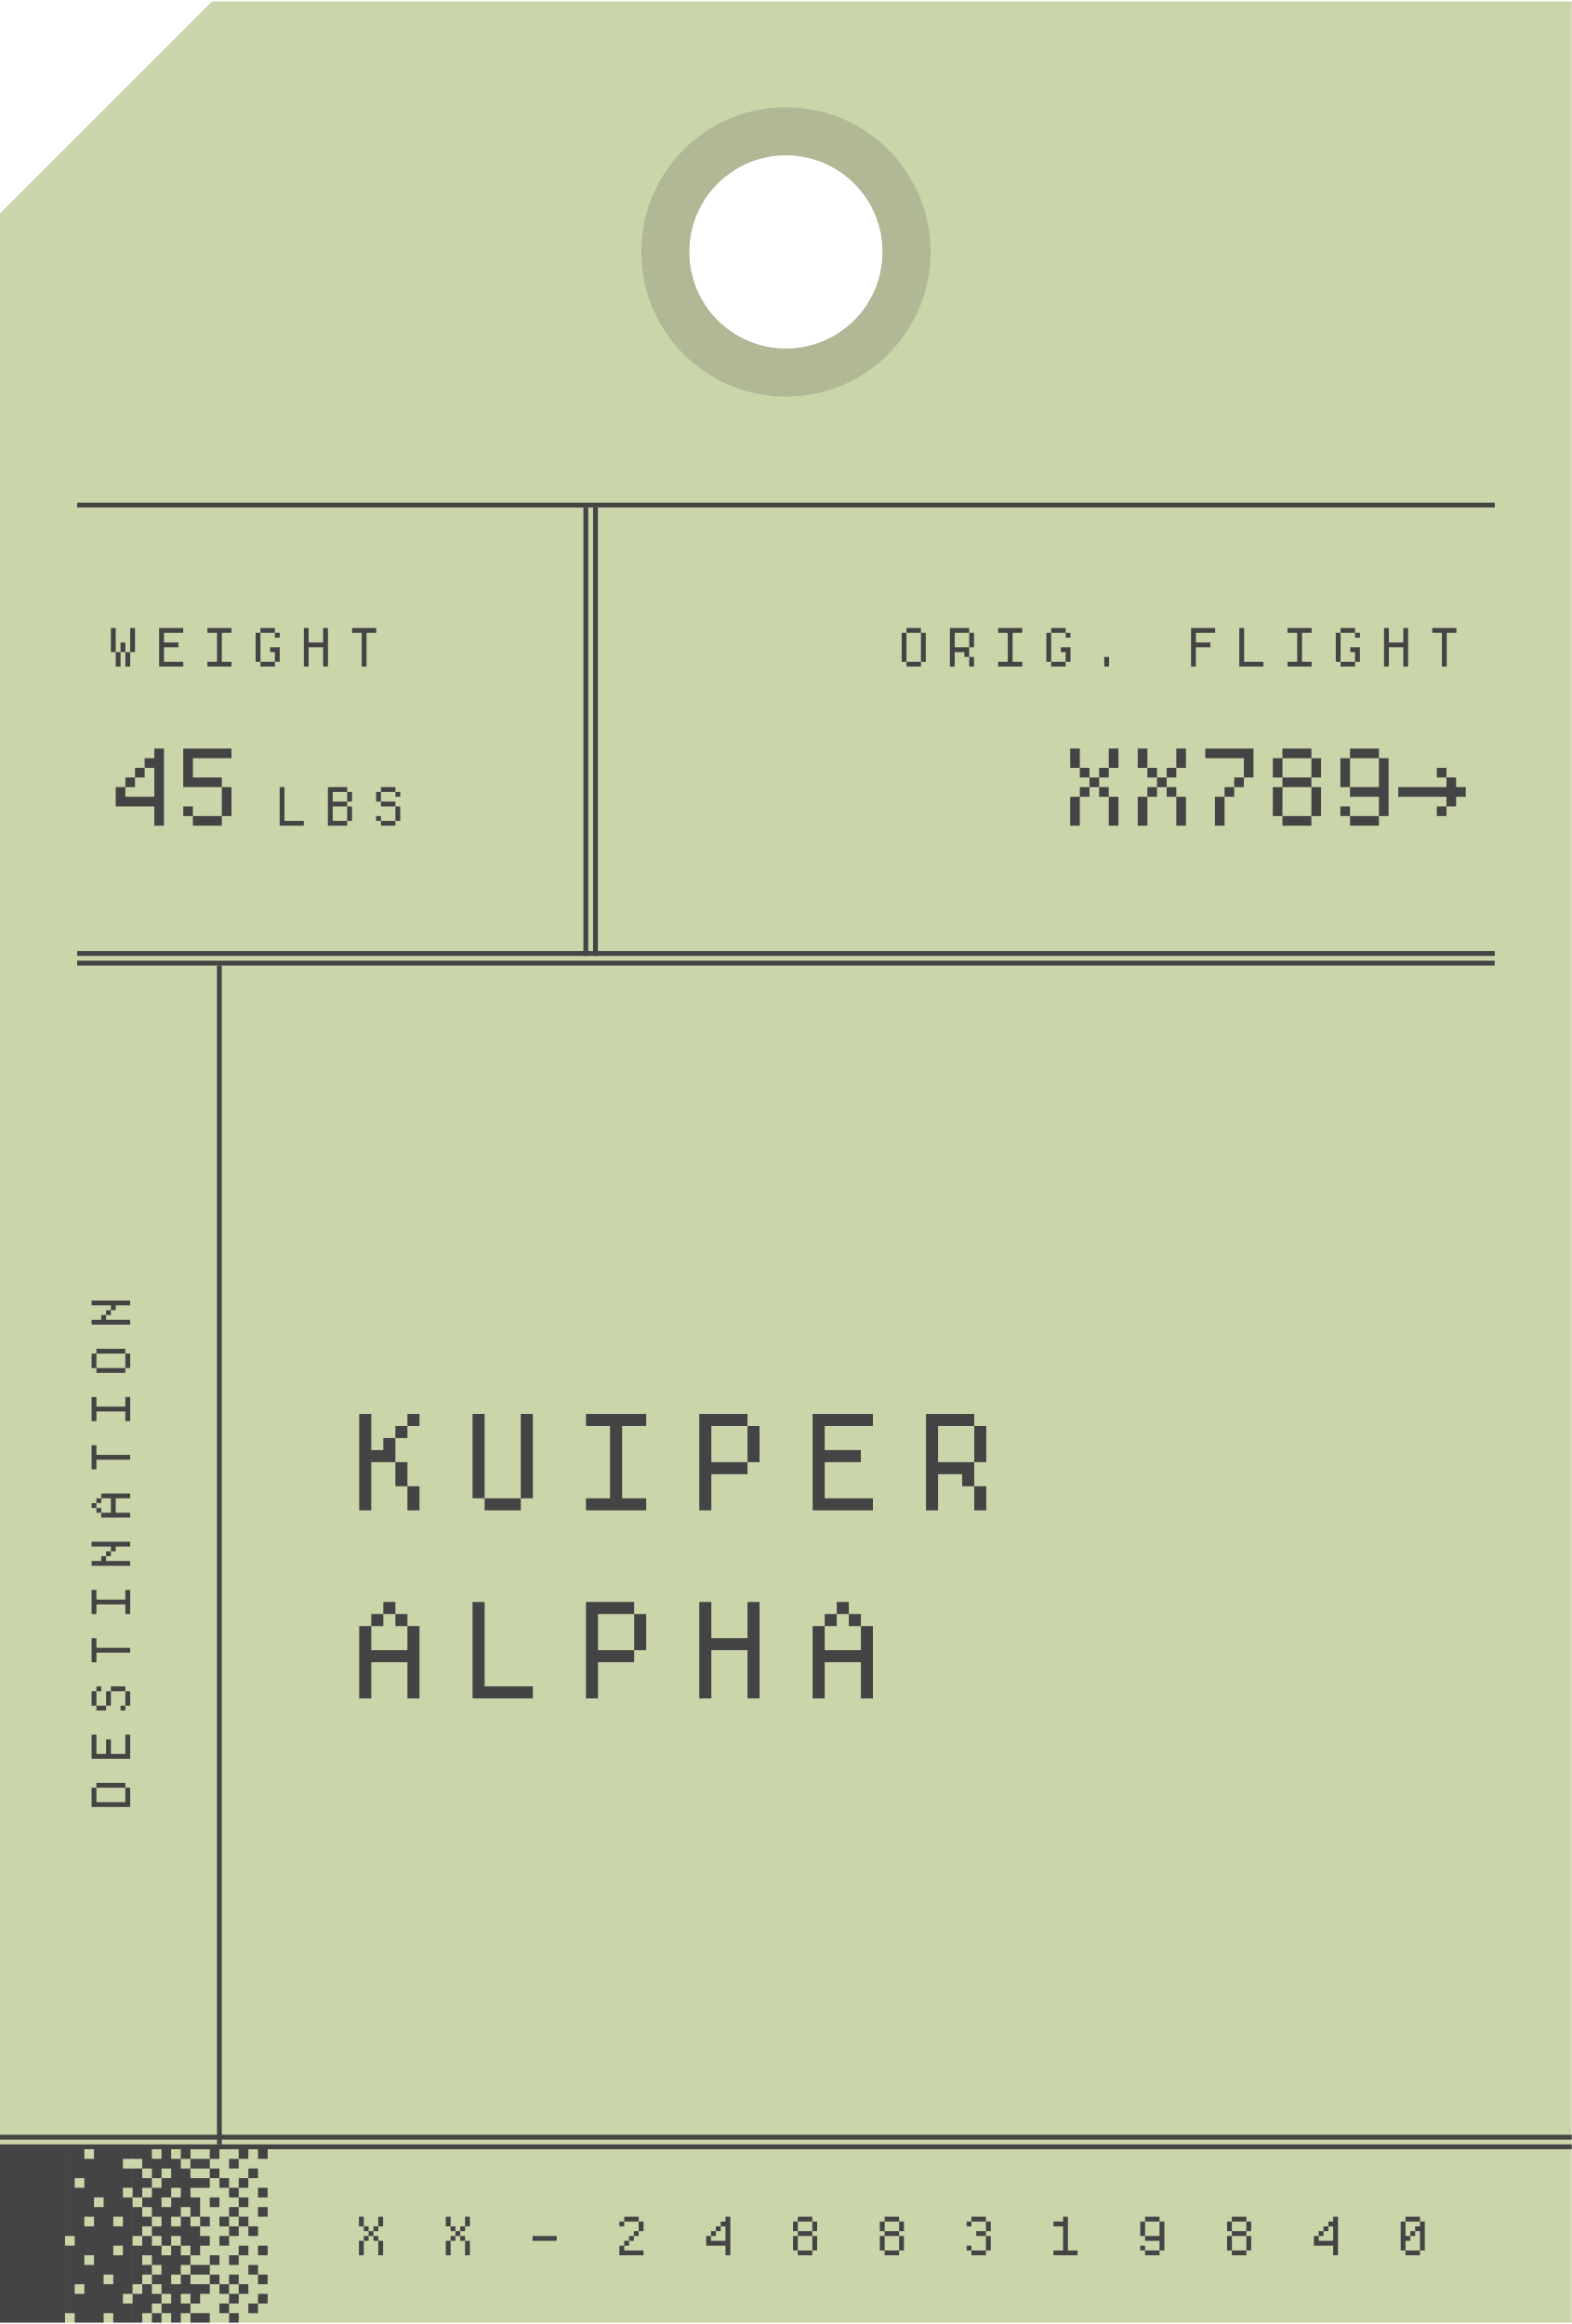
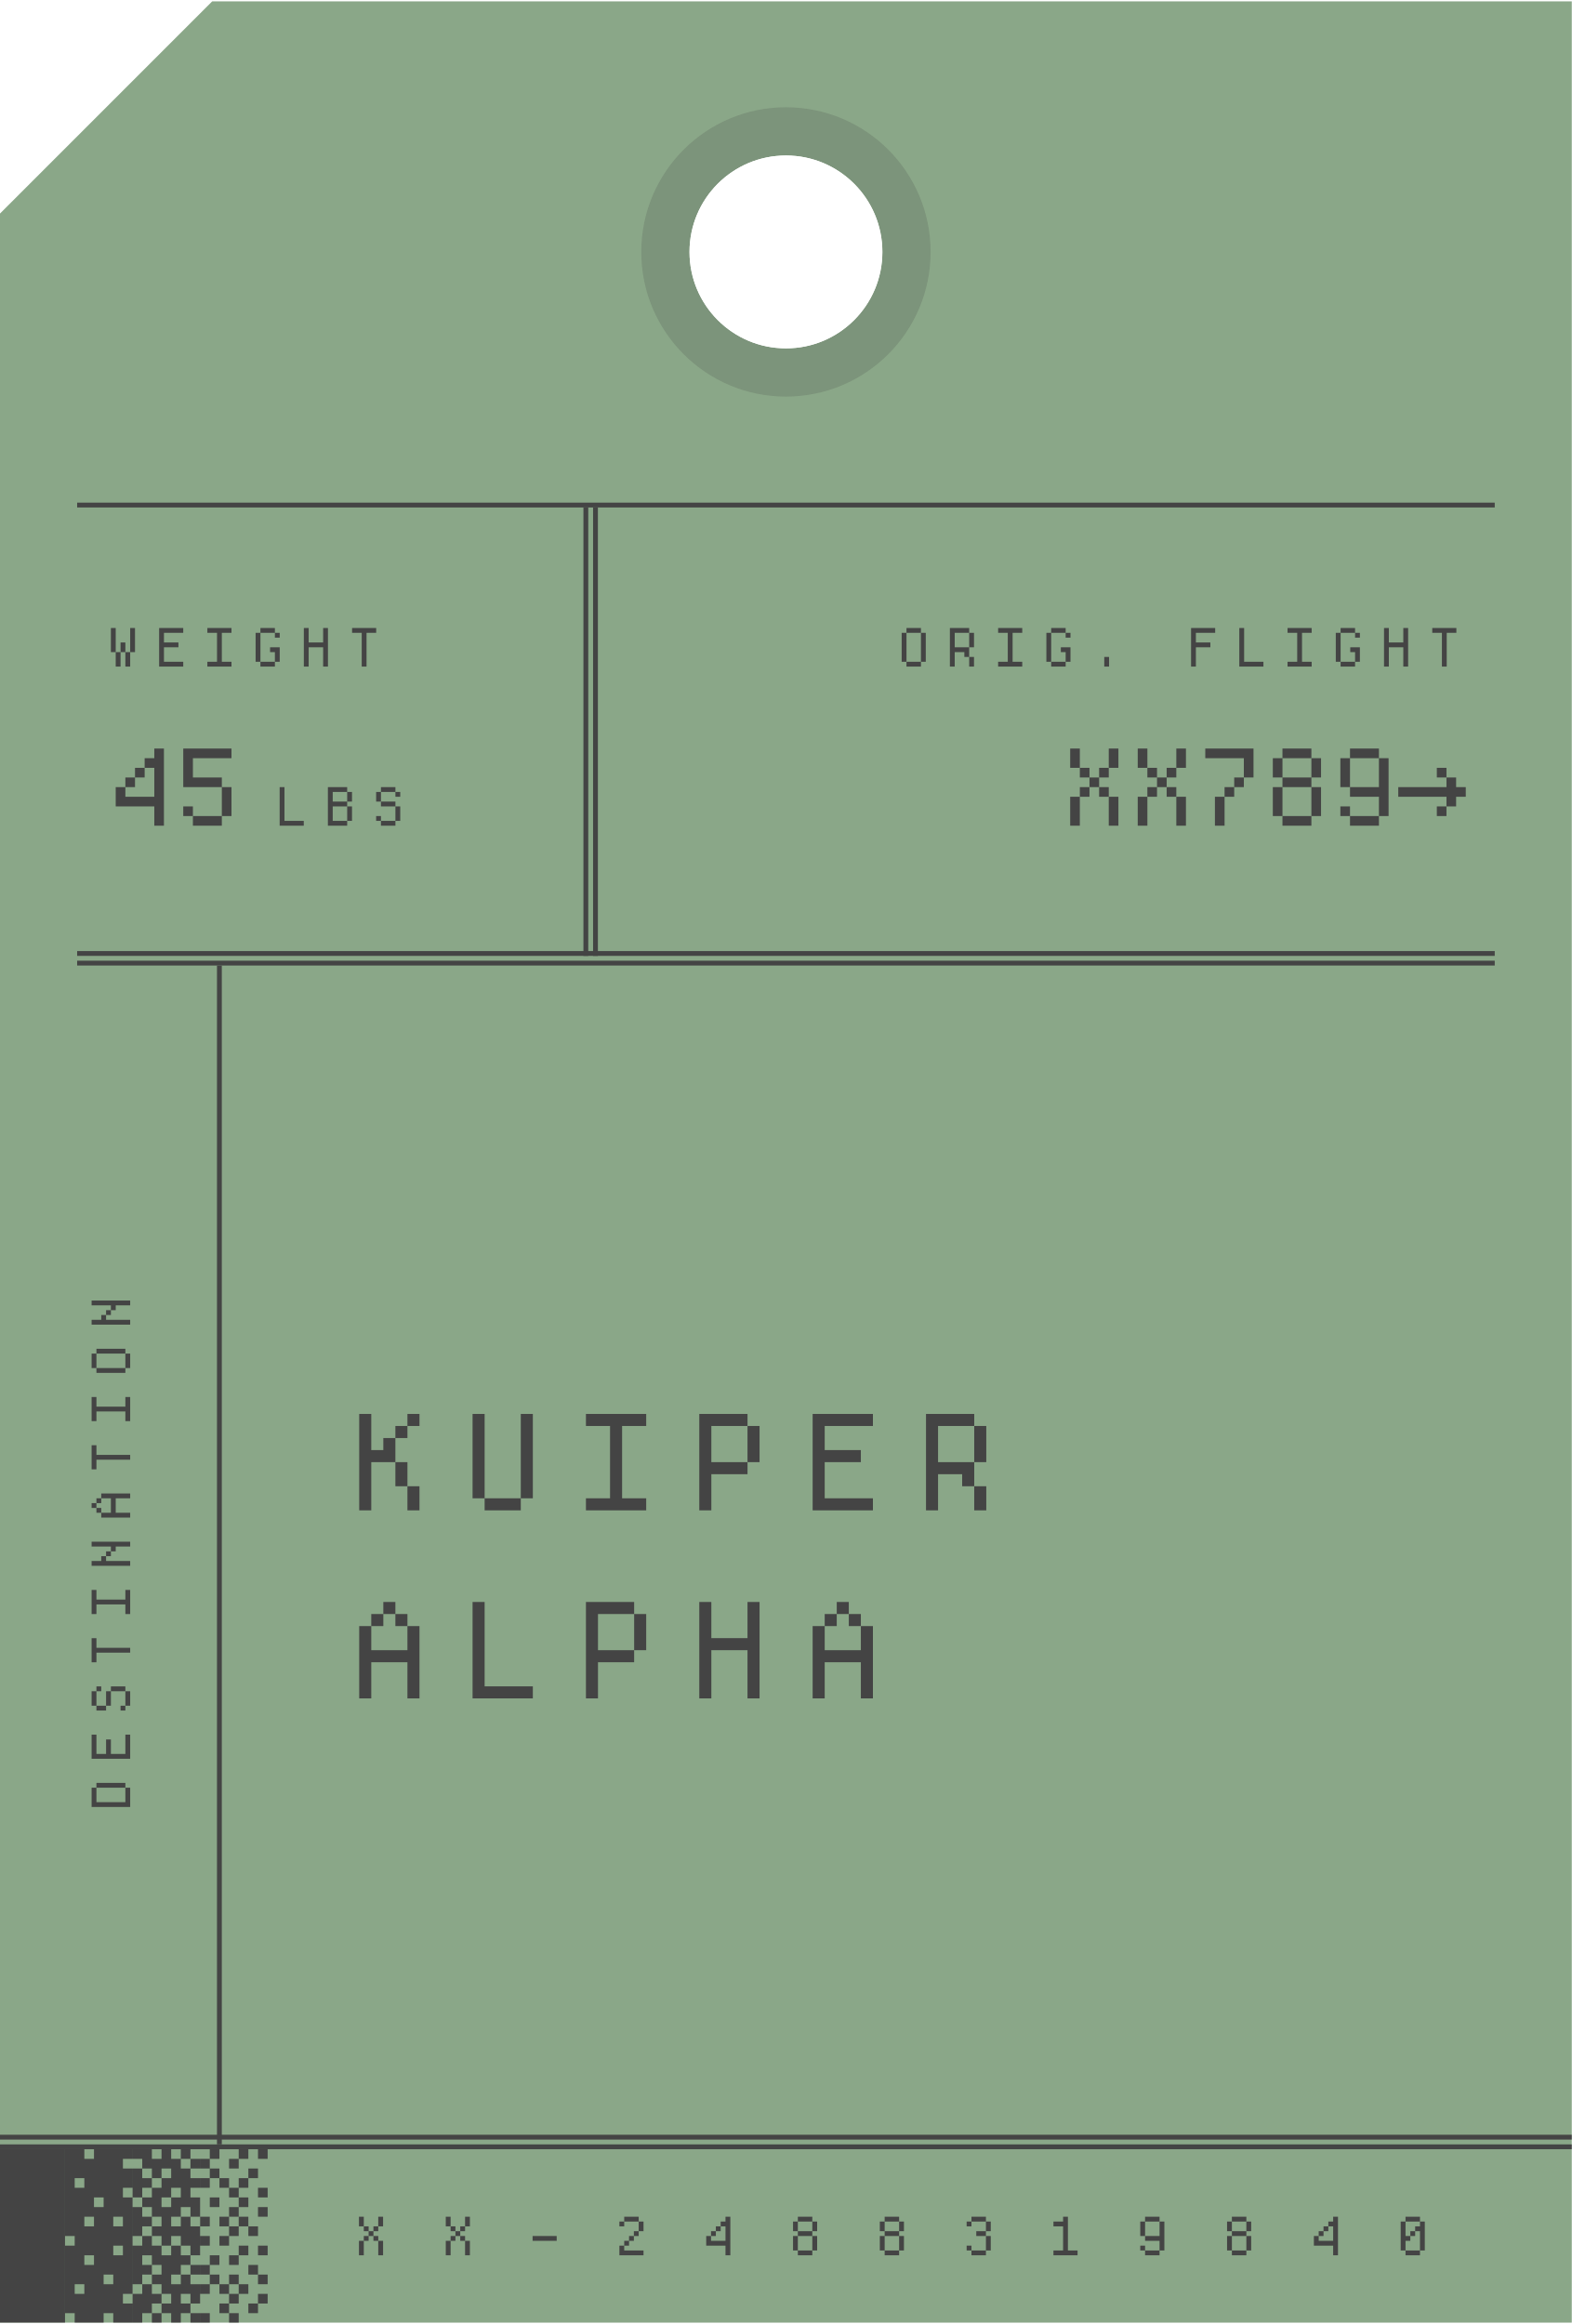
<svg xmlns="http://www.w3.org/2000/svg" width="326" height="482" viewBox="0 0 326 482" fill="none">
  <mask id="mask0_589_45483" style="mask-type:alpha" maskUnits="userSpaceOnUse" x="0" y="0" width="326" height="482">
    <path fill-rule="evenodd" clip-rule="evenodd" d="M0 44.25L44 0.25H326V481.75H0V44.25ZM163 72.25C174.046 72.25 183 63.296 183 52.25C183 41.204 174.046 32.25 163 32.25C151.954 32.25 143 41.204 143 52.25C143 63.296 151.954 72.25 163 72.25Z" fill="#B5B58B" />
  </mask>
  <g mask="url(#mask0_589_45483)">
-     <path fill-rule="evenodd" clip-rule="evenodd" d="M0 44.25L44 0.25H326V481.75H0V44.25ZM163 72.25C174.046 72.25 183 63.296 183 52.25C183 41.204 174.046 32.25 163 32.25C151.954 32.25 143 41.204 143 52.25C143 63.296 151.954 72.25 163 72.25Z" fill="#CAD5AA" />
+     <path fill-rule="evenodd" clip-rule="evenodd" d="M0 44.25L44 0.25H326V481.75H0V44.25ZM163 72.25C174.046 72.25 183 63.296 183 52.25C183 41.204 174.046 32.25 163 32.25C151.954 32.25 143 41.204 143 52.25C143 63.296 151.954 72.25 163 72.25Z" fill="#8AA788" />
    <path opacity="0.2" fill-rule="evenodd" clip-rule="evenodd" d="M163 82.25C179.569 82.25 193 68.819 193 52.25C193 35.681 179.569 22.25 163 22.25C146.431 22.25 133 35.681 133 52.25C133 68.819 146.431 82.25 163 82.25ZM163 72.25C174.046 72.25 183 63.296 183 52.25C183 41.204 174.046 32.25 163 32.25C151.954 32.25 143 41.204 143 52.25C143 63.296 151.954 72.25 163 72.25Z" fill="#444444" />
    <path d="M78.449 464.75H79.449V467.75H78.449V464.75ZM74.449 464.75H75.449V467.75H74.449V464.75ZM76.449 462.75H75.449V461.75H76.449V462.75ZM76.449 462.75H77.449V463.75H76.449V462.75ZM77.449 461.75H78.449V462.75H77.449V461.75ZM75.449 461.75H74.449V459.75H75.449V461.75ZM75.449 463.75H76.449V464.75H75.449V463.75ZM78.449 459.75H79.449V461.75H78.449V459.75ZM77.449 463.75H78.449V464.75H77.449V463.75ZM96.453 464.75H97.453V467.75H96.453V464.75ZM92.453 464.75H93.453V467.75H92.453V464.75ZM94.453 462.75H93.453V461.75H94.453V462.75ZM94.453 462.75H95.453V463.75H94.453V462.75ZM95.453 461.75H96.453V462.75H95.453V461.75ZM93.453 461.75H92.453V459.75H93.453V461.75ZM93.453 463.75H94.453V464.75H93.453V463.75ZM96.453 459.75H97.453V461.75H96.453V459.75ZM95.453 463.75H96.453V464.75H95.453V463.75ZM115.457 463.75V464.75H110.457V463.75H115.457ZM128.461 465.75H129.461V466.75H133.461V467.75H128.461V465.75ZM132.461 460.75H129.461V459.75H132.461V460.75ZM132.461 460.75H133.461V462.75H132.461V460.75ZM129.461 464.75H130.461V465.75H129.461V464.75ZM128.461 460.75H129.461V461.75H128.461V460.75ZM131.461 462.75H132.461V463.75H131.461V462.75ZM130.461 463.75H131.461V464.75H130.461V463.75ZM149.465 460.75H150.465V459.75H151.465V467.75H150.465V465.75H146.465V463.75H147.465V464.75H150.465V461.75H149.465V460.75ZM148.465 461.75H149.465V462.75H148.465V461.75ZM147.465 462.75H148.465V463.75H147.465V462.75ZM164.469 460.75H165.469V462.75H164.469V460.75ZM168.469 460.75H165.469V459.75H168.469V460.75ZM168.469 460.75H169.469V462.75H168.469V460.75ZM165.469 462.75H168.469V463.75H165.469V462.75ZM168.469 463.75H169.469V466.75H168.469V463.75ZM164.469 463.75H165.469V466.75H164.469V463.75ZM168.469 466.75V467.75H165.469V466.75H168.469ZM182.473 460.75H183.473V462.75H182.473V460.75ZM186.473 460.75H183.473V459.75H186.473V460.75ZM186.473 460.75H187.473V462.75H186.473V460.75ZM183.473 462.75H186.473V463.75H183.473V462.75ZM186.473 463.75H187.473V466.75H186.473V463.75ZM182.473 463.75H183.473V466.75H182.473V463.75ZM186.473 466.75V467.75H183.473V466.75H186.473ZM200.477 460.75H201.477V461.75H200.477V460.75ZM201.477 459.75H204.477V460.75H201.477V459.75ZM204.477 460.75H205.477V462.75H204.477V460.75ZM202.477 462.75H204.477V463.75H202.477V462.75ZM204.477 463.75H205.477V466.75H204.477V463.75ZM204.477 466.75V467.75H201.477V466.75H204.477ZM201.477 466.75H200.477V465.75H201.477V466.75ZM220.48 461.75H218.48V460.75H220.48V459.75H221.48V466.75H223.48V467.75H218.48V466.75H220.48V461.75ZM240.484 466.75V467.75H237.484V466.75H240.484ZM237.484 466.75H236.484V465.75H237.484V466.75ZM240.484 463.75V460.75H241.484V466.75H240.484V464.75H237.484V463.75H240.484ZM237.484 463.75H236.484V460.75H237.484V463.75ZM237.484 459.75H240.484V460.75H237.484V459.75ZM254.488 460.75H255.488V462.75H254.488V460.75ZM258.488 460.75H255.488V459.75H258.488V460.75ZM258.488 460.75H259.488V462.75H258.488V460.75ZM255.488 462.75H258.488V463.75H255.488V462.75ZM258.488 463.75H259.488V466.75H258.488V463.75ZM254.488 463.75H255.488V466.75H254.488V463.75ZM258.488 466.75V467.75H255.488V466.75H258.488ZM275.492 460.75H276.492V459.75H277.492V467.75H276.492V465.75H272.492V463.75H273.492V464.75H276.492V461.75H275.492V460.75ZM274.492 461.75H275.492V462.75H274.492V461.75ZM273.492 462.75H274.492V463.75H273.492V462.75ZM290.496 460.75H291.496V463.75H292.496V464.75H291.496V466.75H290.496V460.75ZM291.496 466.75H294.496V467.75H291.496V466.75ZM291.496 459.75H294.496V460.75H291.496V459.75ZM294.496 460.75H295.496V466.75H294.496V462.75H293.496V461.75H294.496V460.75ZM292.496 462.75H293.496V463.75H292.496V462.75Z" fill="#444444" />
    <path d="M-0.516 445.75H13.484V481.75H-0.516V445.75ZM17.492 461.75H19.492V459.75H17.492V461.75ZM17.492 453.75V451.75H15.492V453.75H17.492ZM21.492 455.75H19.492V457.75H21.492V455.75ZM25.492 455.75H27.492V475.75H25.492V477.75H27.492V481.75H23.492V479.75H21.492V481.75H15.492V479.75H13.492V465.75H15.492V463.75H13.492V445.75H17.492V447.75H19.492V445.75H27.492V447.75H25.492V449.75H27.492V453.75H25.492V455.75ZM19.492 467.75H17.492V469.75H19.492V467.75ZM23.492 461.75H25.492V459.75H23.492V461.75ZM25.492 465.75H23.492V467.75H25.492V465.75ZM23.492 471.75H21.492V473.75H23.492V471.75ZM17.492 473.75H15.492V475.75H17.492V473.75ZM27.5 449.75H29.5V451.75H31.5V453.75H29.5V455.75H27.5V449.75ZM27.5 445.75H31.5V447.75H33.5V445.75H35.5V447.75H37.5V449.75H39.5V451.75H41.5V453.75H39.5V455.75H41.5V459.75H39.5V457.75H37.5V459.75H35.5V461.75H37.5V459.75H39.5V461.75H41.5V467.75H39.5V465.75H37.5V463.75H35.5V465.75H33.5V463.75H31.5V461.75H33.5V459.75H31.5V457.75H29.5V455.75H31.5V453.75H33.5V451.75H35.5V449.75H33.5V451.75H31.5V449.75H29.5V447.75H27.5V445.75ZM37.5 445.75H39.5V447.75H37.5V445.75ZM39.5 447.75H41.5V449.75H39.5V447.75ZM37.5 453.75H35.5V455.75H33.5V457.75H35.5V455.75H37.5V453.75ZM27.5 457.75H29.5V459.75H31.5V461.75H29.5V463.75H27.5V457.75ZM27.5 465.75H29.5V463.75H31.5V465.75H33.5V467.75H35.5V465.75H37.5V467.75H39.5V469.75H37.5V471.75H35.5V473.75H37.5V471.75H39.5V473.75H41.5V477.75H39.5V475.75H37.5V477.75H39.5V479.75H37.5V481.75H35.5V479.75H33.5V477.75H35.5V475.75H33.5V473.75H31.5V471.75H33.5V469.75H31.5V467.75H29.5V469.75H31.5V471.75H29.5V473.75H27.5V465.75ZM39.5 469.75H41.5V471.75H39.5V469.75ZM29.5 473.75H31.5V475.75H33.5V477.75H31.5V479.75H29.5V481.75H27.5V475.75H29.5V473.75ZM31.5 479.75H33.5V481.75H31.5V479.75ZM39.5 479.75H41.5V481.75H39.5V479.75ZM41.508 447.75H43.508V449.75H41.508V447.75ZM43.508 445.75H45.508V447.75H43.508V445.75ZM43.508 449.75H45.508V451.75H43.508V449.75ZM41.508 451.75H43.508V453.75H41.508V451.75ZM45.508 451.75H47.508V453.75H45.508V451.75ZM47.508 447.75H49.508V449.75H47.508V447.75ZM51.508 449.75H53.508V451.75H51.508V449.75ZM49.508 451.75H51.508V453.75H49.508V451.75ZM49.508 445.75H51.508V447.75H49.508V445.75ZM53.508 445.75H55.508V447.75H53.508V445.75ZM47.508 453.75H49.508V455.75H47.508V453.75ZM53.508 453.75H55.508V455.75H53.508V453.75ZM49.508 455.75H51.508V457.75H49.508V455.75ZM43.508 455.75H45.508V457.75H43.508V455.75ZM47.508 461.75H45.508V459.75H47.508V461.75ZM47.508 461.75H49.508V463.75H47.508V461.75ZM53.508 457.75H55.508V459.75H53.508V457.75ZM49.508 459.75H47.508V457.75H49.508V459.75ZM49.508 459.75H51.508V461.75H49.508V459.75ZM41.508 459.75H43.508V461.75H41.508V459.75ZM45.508 463.75H47.508V465.75H45.508V463.75ZM51.508 461.75H53.508V463.75H51.508V461.75ZM41.508 463.75H43.508V465.75H41.508V463.75ZM43.508 467.75H45.508V469.75H43.508V467.75ZM47.508 467.75H49.508V469.75H47.508V467.75ZM49.508 465.75H51.508V467.75H49.508V465.75ZM53.508 465.75H55.508V467.75H53.508V465.75ZM51.508 469.75H53.508V471.75H51.508V469.75ZM41.508 469.75H43.508V471.75H41.508V469.75ZM43.508 471.75H45.508V473.75H43.508V471.75ZM47.508 471.75H49.508V473.75H47.508V471.75ZM45.508 473.75H47.508V475.75H45.508V473.75ZM49.508 473.75H51.508V475.75H49.508V473.75ZM47.508 475.75H49.508V477.75H47.508V475.75ZM41.508 473.75H43.508V475.75H41.508V473.75ZM53.508 475.75H55.508V477.75H53.508V475.75ZM51.508 477.75H53.508V479.75H51.508V477.75ZM45.508 477.75H47.508V479.75H45.508V477.75ZM47.508 479.75H49.508V481.75H47.508V479.75ZM41.508 479.75H43.508V481.75H41.508V479.75ZM53.508 471.75H55.508V473.75H53.508V471.75Z" fill="#444444" />
    <rect y="444.75" width="326" height="1" fill="#444444" />
    <rect y="442.75" width="326" height="1" fill="#444444" />
    <path d="M74.5 293.25H77V300.75H79.5V298.25H82V303.25H77V313.25H74.5V293.25ZM84.5 293.25H87V295.75H84.5V293.25ZM82 295.75H84.5V298.25H82V295.75ZM84.5 308.25H82V303.25H84.5V308.25ZM84.5 308.25H87V313.25H84.5V308.25ZM98.01 293.25H100.51V310.75H98.01V293.25ZM100.51 310.75H108.01V313.25H100.51V310.75ZM108.01 293.25H110.51V310.75H108.01V293.25ZM126.52 310.75V295.75H121.52V293.25H134.02V295.75H129.02V310.75H134.02V313.25H121.52V310.75H126.52ZM145.029 293.25H155.029V295.75H147.529V303.25H155.029V305.75H147.529V313.25H145.029V293.25ZM155.029 295.75H157.529V303.25H155.029V295.75ZM168.539 293.25H181.039V295.75H171.039V300.75H178.539V303.25H171.039V310.75H181.039V313.25H168.539V293.25ZM192.049 293.25H202.049V295.75H194.549V303.25H202.049V308.25H199.549V305.75H194.549V313.25H192.049V293.25ZM202.049 295.75H204.549V303.25H202.049V295.75ZM202.049 308.25H204.549V313.25H202.049V308.25ZM74.5 337.25H77V342.25H84.5V337.25H87V352.25H84.5V344.75H77V352.25H74.5V337.25ZM79.5 332.25H82V334.75H79.5V332.25ZM77 334.75H79.5V337.25H77V334.75ZM82 334.75H84.5V337.25H82V334.75ZM98.01 332.25H100.51V349.75H110.51V352.25H98.01V332.25ZM121.52 332.25H131.52V334.75H124.02V342.25H131.52V344.75H124.02V352.25H121.52V332.25ZM131.52 334.75H134.02V342.25H131.52V334.75ZM145.029 332.25H147.529V339.75H155.029V332.25H157.529V352.25H155.029V342.25H147.529V352.25H145.029V332.25ZM168.539 337.25H171.039V342.25H178.539V337.25H181.039V352.25H178.539V344.75H171.039V352.25H168.539V337.25ZM173.539 332.25H176.039V334.75H173.539V332.25ZM171.039 334.75H173.539V337.25H171.039V334.75ZM176.039 334.75H178.539V337.25H176.039V334.75Z" fill="#444444" />
    <path d="M45 200.25H46V444.75H45V200.25Z" fill="#444444" />
    <path d="M19 374.771L19 370.771L20 370.771L20 373.771L26 373.771L26 370.771L27 370.771L27 374.771L19 374.771ZM20 370.771L20 369.771L26 369.771L26 370.771L20 370.771ZM19 364.768L19 359.768L20 359.768L20 363.768L22 363.768L22 360.768L23 360.768L23 363.768L26 363.768L26 359.768L27 359.768L27 364.768L19 364.768ZM20 354.764L20 353.764L22 353.764L22 354.764L20 354.764ZM22 353.764L22 350.764L23 350.764L23 353.764L22 353.764ZM26 350.764L27 350.764L27 353.764L26 353.764L26 350.764ZM26 353.764L26 354.764L25 354.764L25 353.764L26 353.764ZM23 350.764L23 349.764L26 349.764L26 350.764L23 350.764ZM19 353.764L19 350.764L20 350.764L20 353.764L19 353.764ZM20 350.764L20 349.764L21 349.764L21 350.764L20 350.764ZM19 344.76L19 339.76L20 339.76L20 341.76L27 341.76L27 342.76L20 342.76L20 344.76L19 344.76ZM26 332.756L20 332.756L20 334.756L19 334.756L19 329.756L20 329.756L20 331.756L26 331.756L26 329.756L27 329.756L27 334.756L26 334.756L26 332.756ZM19 324.752L19 323.752L21 323.752L21 322.752L22 322.752L22 323.752L27 323.752L27 324.752L19 324.752ZM24 320.752L24 321.752L23 321.752L23 320.752L19 320.752L19 319.752L27 319.752L27 320.752L24 320.752ZM23 321.752L23 322.752L22 322.752L22 321.752L23 321.752ZM21 314.748L21 313.748L23 313.748L23 310.748L21 310.748L21 309.748L27 309.748L27 310.748L24 310.748L24 313.748L27 313.748L27 314.748L21 314.748ZM19 312.748L19 311.748L20 311.748L20 312.748L19 312.748ZM20 313.748L20 312.748L21 312.748L21 313.748L20 313.748ZM20 311.748L20 310.748L21 310.748L21 311.748L20 311.748ZM19 304.744L19 299.744L20 299.744L20 301.744L27 301.744L27 302.744L20 302.744L20 304.744L19 304.744ZM26 292.74L20 292.74L20 294.74L19 294.74L19 289.74L20 289.74L20 291.74L26 291.74L26 289.74L27 289.74L27 294.74L26 294.74L26 292.74ZM20 284.736L20 283.736L26 283.736L26 284.736L20 284.736ZM26 283.736L26 280.736L27 280.736L27 283.736L26 283.736ZM20 280.736L20 279.736L26 279.736L26 280.736L20 280.736ZM19 283.736L19 280.736L20 280.736L20 283.736L19 283.736ZM19 274.732L19 273.732L21 273.732L21 272.732L22 272.732L22 273.732L27 273.732L27 274.732L19 274.732ZM24 270.732L24 271.732L23 271.732L23 270.732L19 270.732L19 269.732L27 269.732L27 270.732L24 270.732ZM23 271.732L23 272.732L22 272.732L22 271.732L23 271.732Z" fill="#444444" />
    <rect x="16" y="197.25" width="294" height="1" fill="#444444" />
    <rect x="16" y="199.25" width="294" height="1" fill="#444444" />
    <path d="M229.953 165.25H231.953V171.25H229.953V165.25ZM221.953 165.25H223.953V171.25H221.953V165.25ZM225.953 161.25H223.953V159.25H225.953V161.25ZM225.953 161.25H227.953V163.25H225.953V161.25ZM227.953 159.25H229.953V161.25H227.953V159.25ZM223.953 159.25H221.953V155.25H223.953V159.25ZM223.953 163.25H225.953V165.25H223.953V163.25ZM229.953 155.25H231.953V159.25H229.953V155.25ZM227.953 163.25H229.953V165.25H227.953V163.25ZM243.961 165.25H245.961V171.25H243.961V165.25ZM235.961 165.25H237.961V171.25H235.961V165.25ZM239.961 161.25H237.961V159.25H239.961V161.25ZM239.961 161.25H241.961V163.25H239.961V161.25ZM241.961 159.25H243.961V161.25H241.961V159.25ZM237.961 159.25H235.961V155.25H237.961V159.25ZM237.961 163.25H239.961V165.25H237.961V163.25ZM243.961 155.25H245.961V159.25H243.961V155.25ZM241.961 163.25H243.961V165.25H241.961V163.25ZM251.969 165.25H253.969V171.25H251.969V165.25ZM253.969 163.25H255.969V165.25H253.969V163.25ZM255.969 161.25H257.969V163.25H255.969V161.25ZM257.969 157.25H249.969V155.25H259.969V161.25H257.969V157.25ZM263.977 157.25H265.977V161.25H263.977V157.25ZM271.977 157.25H265.977V155.25H271.977V157.25ZM271.977 157.25H273.977V161.25H271.977V157.25ZM265.977 161.25H271.977V163.25H265.977V161.25ZM271.977 163.25H273.977V169.25H271.977V163.25ZM263.977 163.25H265.977V169.25H263.977V163.25ZM271.977 169.25V171.25H265.977V169.25H271.977ZM285.984 169.25V171.25H279.984V169.25H285.984ZM279.984 169.25H277.984V167.25H279.984V169.25ZM285.984 163.25V157.25H287.984V169.25H285.984V165.25H279.984V163.25H285.984ZM279.984 163.25H277.984V157.25H279.984V163.25ZM279.984 155.25H285.984V157.25H279.984V155.25ZM299.992 163.25V161.25H301.992V163.25H303.992V165.25H301.992V167.25H299.992V165.25H289.992V163.25H299.992ZM299.992 161.25H297.992V159.25H299.992V161.25ZM297.992 167.25H299.992V169.25H297.992V167.25Z" fill="#444444" />
    <path d="M187 131.25H188V137.25H187V131.25ZM188 137.25H191V138.25H188V137.25ZM191 131.25H192V137.25H191V131.25ZM188 130.25H191V131.25H188V130.25ZM197.004 130.25H201.004V131.25H198.004V134.25H201.004V136.25H200.004V135.25H198.004V138.25H197.004V130.25ZM201.004 131.25H202.004V134.25H201.004V131.25ZM201.004 136.25H202.004V138.25H201.004V136.25ZM209.008 137.25V131.25H207.008V130.25H212.008V131.25H210.008V137.25H212.008V138.25H207.008V137.25H209.008ZM217.012 131.25H218.012V137.25H217.012V131.25ZM218.012 137.25H221.012V138.25H218.012V137.25ZM221.012 135.25H220.012V134.25H222.012V137.25H221.012V135.25ZM218.012 130.25H221.012V131.25H218.012V130.25ZM221.012 131.25H222.012V132.25H221.012V131.25ZM229.016 136.25H230.016V138.25H229.016V136.25ZM247.023 130.25H252.023V131.25H248.023V133.25H251.023V134.25H248.023V138.25H247.023V130.25ZM257.027 130.25H258.027V137.25H262.027V138.25H257.027V130.25ZM269.031 137.25V131.25H267.031V130.25H272.031V131.25H270.031V137.25H272.031V138.25H267.031V137.25H269.031ZM277.035 131.25H278.035V137.25H277.035V131.25ZM278.035 137.25H281.035V138.25H278.035V137.25ZM281.035 135.25H280.035V134.25H282.035V137.25H281.035V135.25ZM278.035 130.25H281.035V131.25H278.035V130.25ZM281.035 131.25H282.035V132.25H281.035V131.25ZM287.039 130.25H288.039V133.25H291.039V130.25H292.039V138.25H291.039V134.25H288.039V138.25H287.039V130.25ZM297.043 130.25H302.043V131.25H300.043V138.25H299.043V131.25H297.043V130.25Z" fill="#444444" />
    <rect x="123" y="105.25" width="1" height="93" fill="#444444" />
    <rect x="121" y="105.25" width="1" height="93" fill="#444444" />
    <path d="M58 163.25H59V170.25H63V171.25H58V163.25ZM68.004 163.25H72.004V164.25H69.004V166.25H72.004V167.25H69.004V170.25H72.004V171.25H68.004V163.25ZM72.004 167.25H73.004V170.25H72.004V167.25ZM72.004 164.25H73.004V166.25H72.004V164.25ZM78.008 164.25H79.008V166.25H78.008V164.25ZM79.008 166.25H82.008V167.25H79.008V166.25ZM82.008 170.25V171.25H79.008V170.25H82.008ZM79.008 170.25H78.008V169.25H79.008V170.25ZM82.008 167.25H83.008V170.25H82.008V167.25ZM79.008 163.25H82.008V164.25H79.008V163.25ZM82.008 164.25H83.008V165.25H82.008V164.25Z" fill="#444444" />
    <path d="M30 157.25H32V155.25H34V171.25H32V167.25H24V163.25H26V165.25H32V159.25H30V157.25ZM28 159.25H30V161.25H28V159.25ZM26 161.25H28V163.25H26V161.25ZM38.008 155.25H48.008V157.25H40.008V161.25H46.008V163.25H38.008V155.25ZM46.008 163.25H48.008V169.25H46.008V163.25ZM46.008 169.25V171.25H40.008V169.25H46.008ZM40.008 169.25H38.008V167.25H40.008V169.25Z" fill="#444444" />
    <path d="M23 130.25H24V135.25H23V130.25ZM24 135.25H25V138.25H24V135.25ZM27 130.25H28V135.25H27V130.25ZM26 135.25H27V138.25H26V135.25ZM25 133.25H26V135.25H25V133.25ZM33.004 130.25H38.004V131.25H34.004V133.25H37.004V134.25H34.004V137.25H38.004V138.25H33.004V130.25ZM45.008 137.25V131.25H43.008V130.25H48.008V131.25H46.008V137.25H48.008V138.25H43.008V137.25H45.008ZM53.012 131.25H54.012V137.25H53.012V131.25ZM54.012 137.25H57.012V138.25H54.012V137.25ZM57.012 135.25H56.012V134.25H58.012V137.25H57.012V135.25ZM54.012 130.25H57.012V131.25H54.012V130.25ZM57.012 131.25H58.012V132.25H57.012V131.25ZM63.016 130.25H64.016V133.25H67.016V130.25H68.016V138.25H67.016V134.25H64.016V138.25H63.016V130.25ZM73.019 130.25H78.019V131.25H76.019V138.25H75.019V131.25H73.019V130.25Z" fill="#444444" />
    <rect x="16" y="104.25" width="294" height="1" fill="#444444" />
  </g>
</svg>
